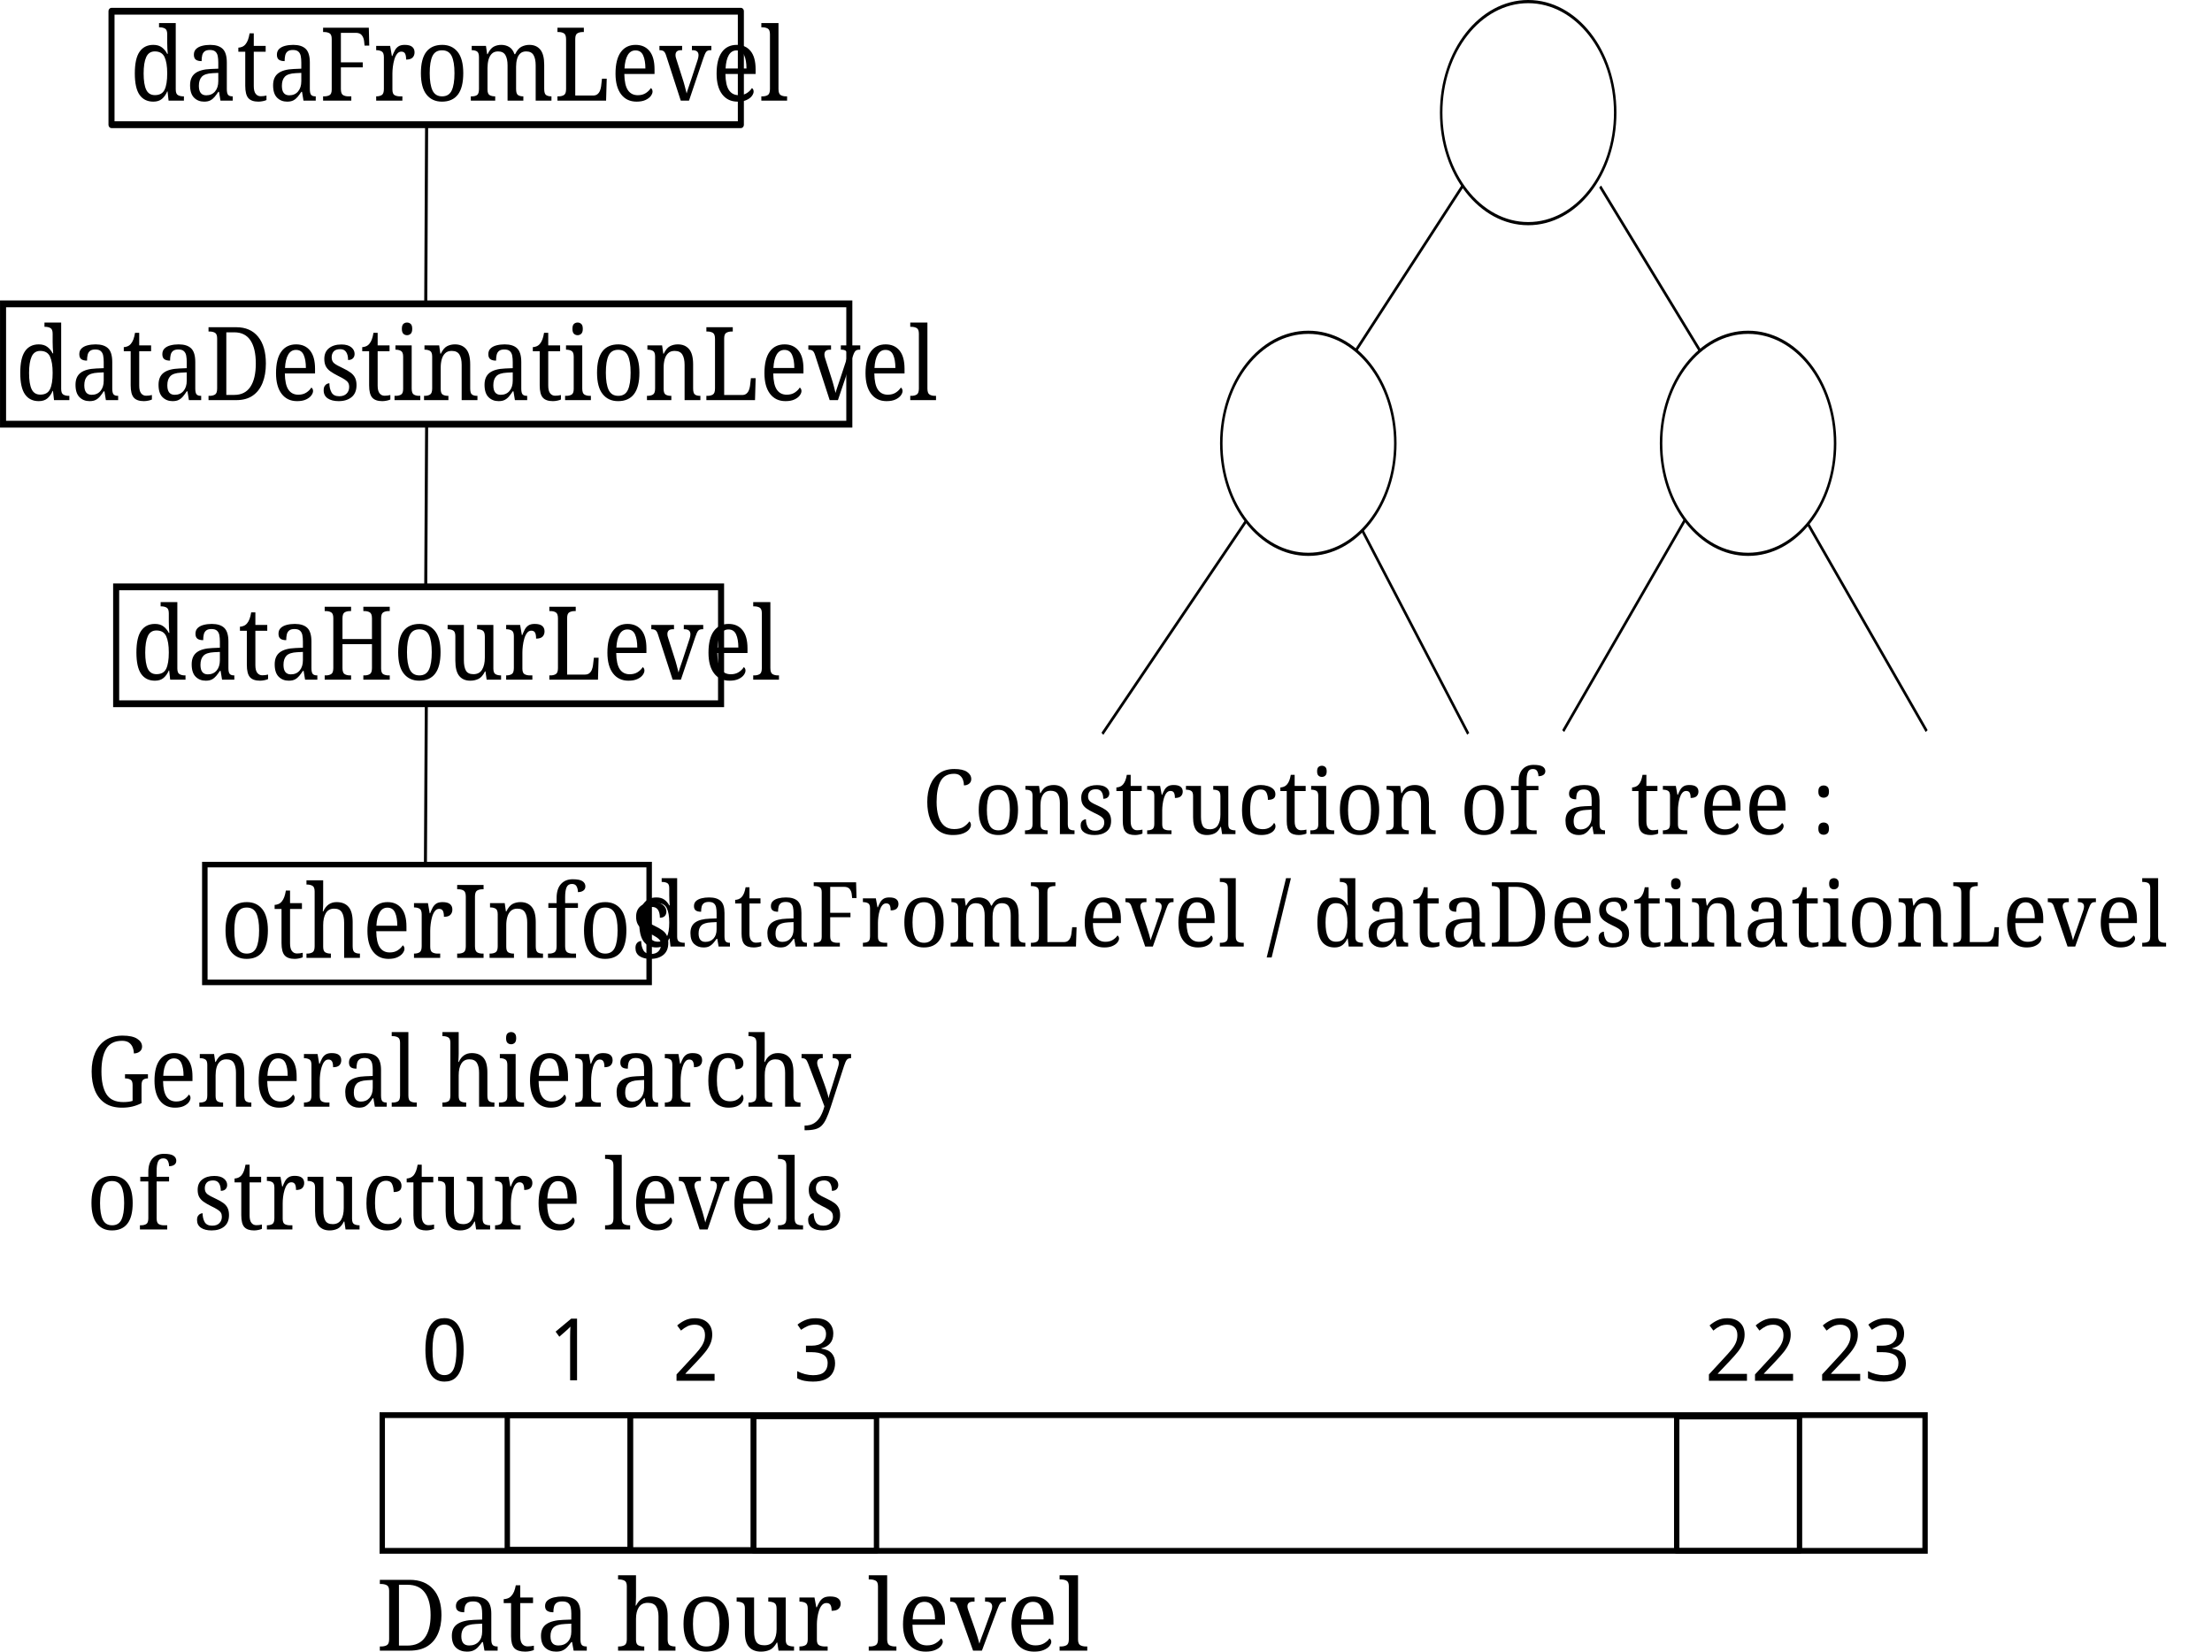
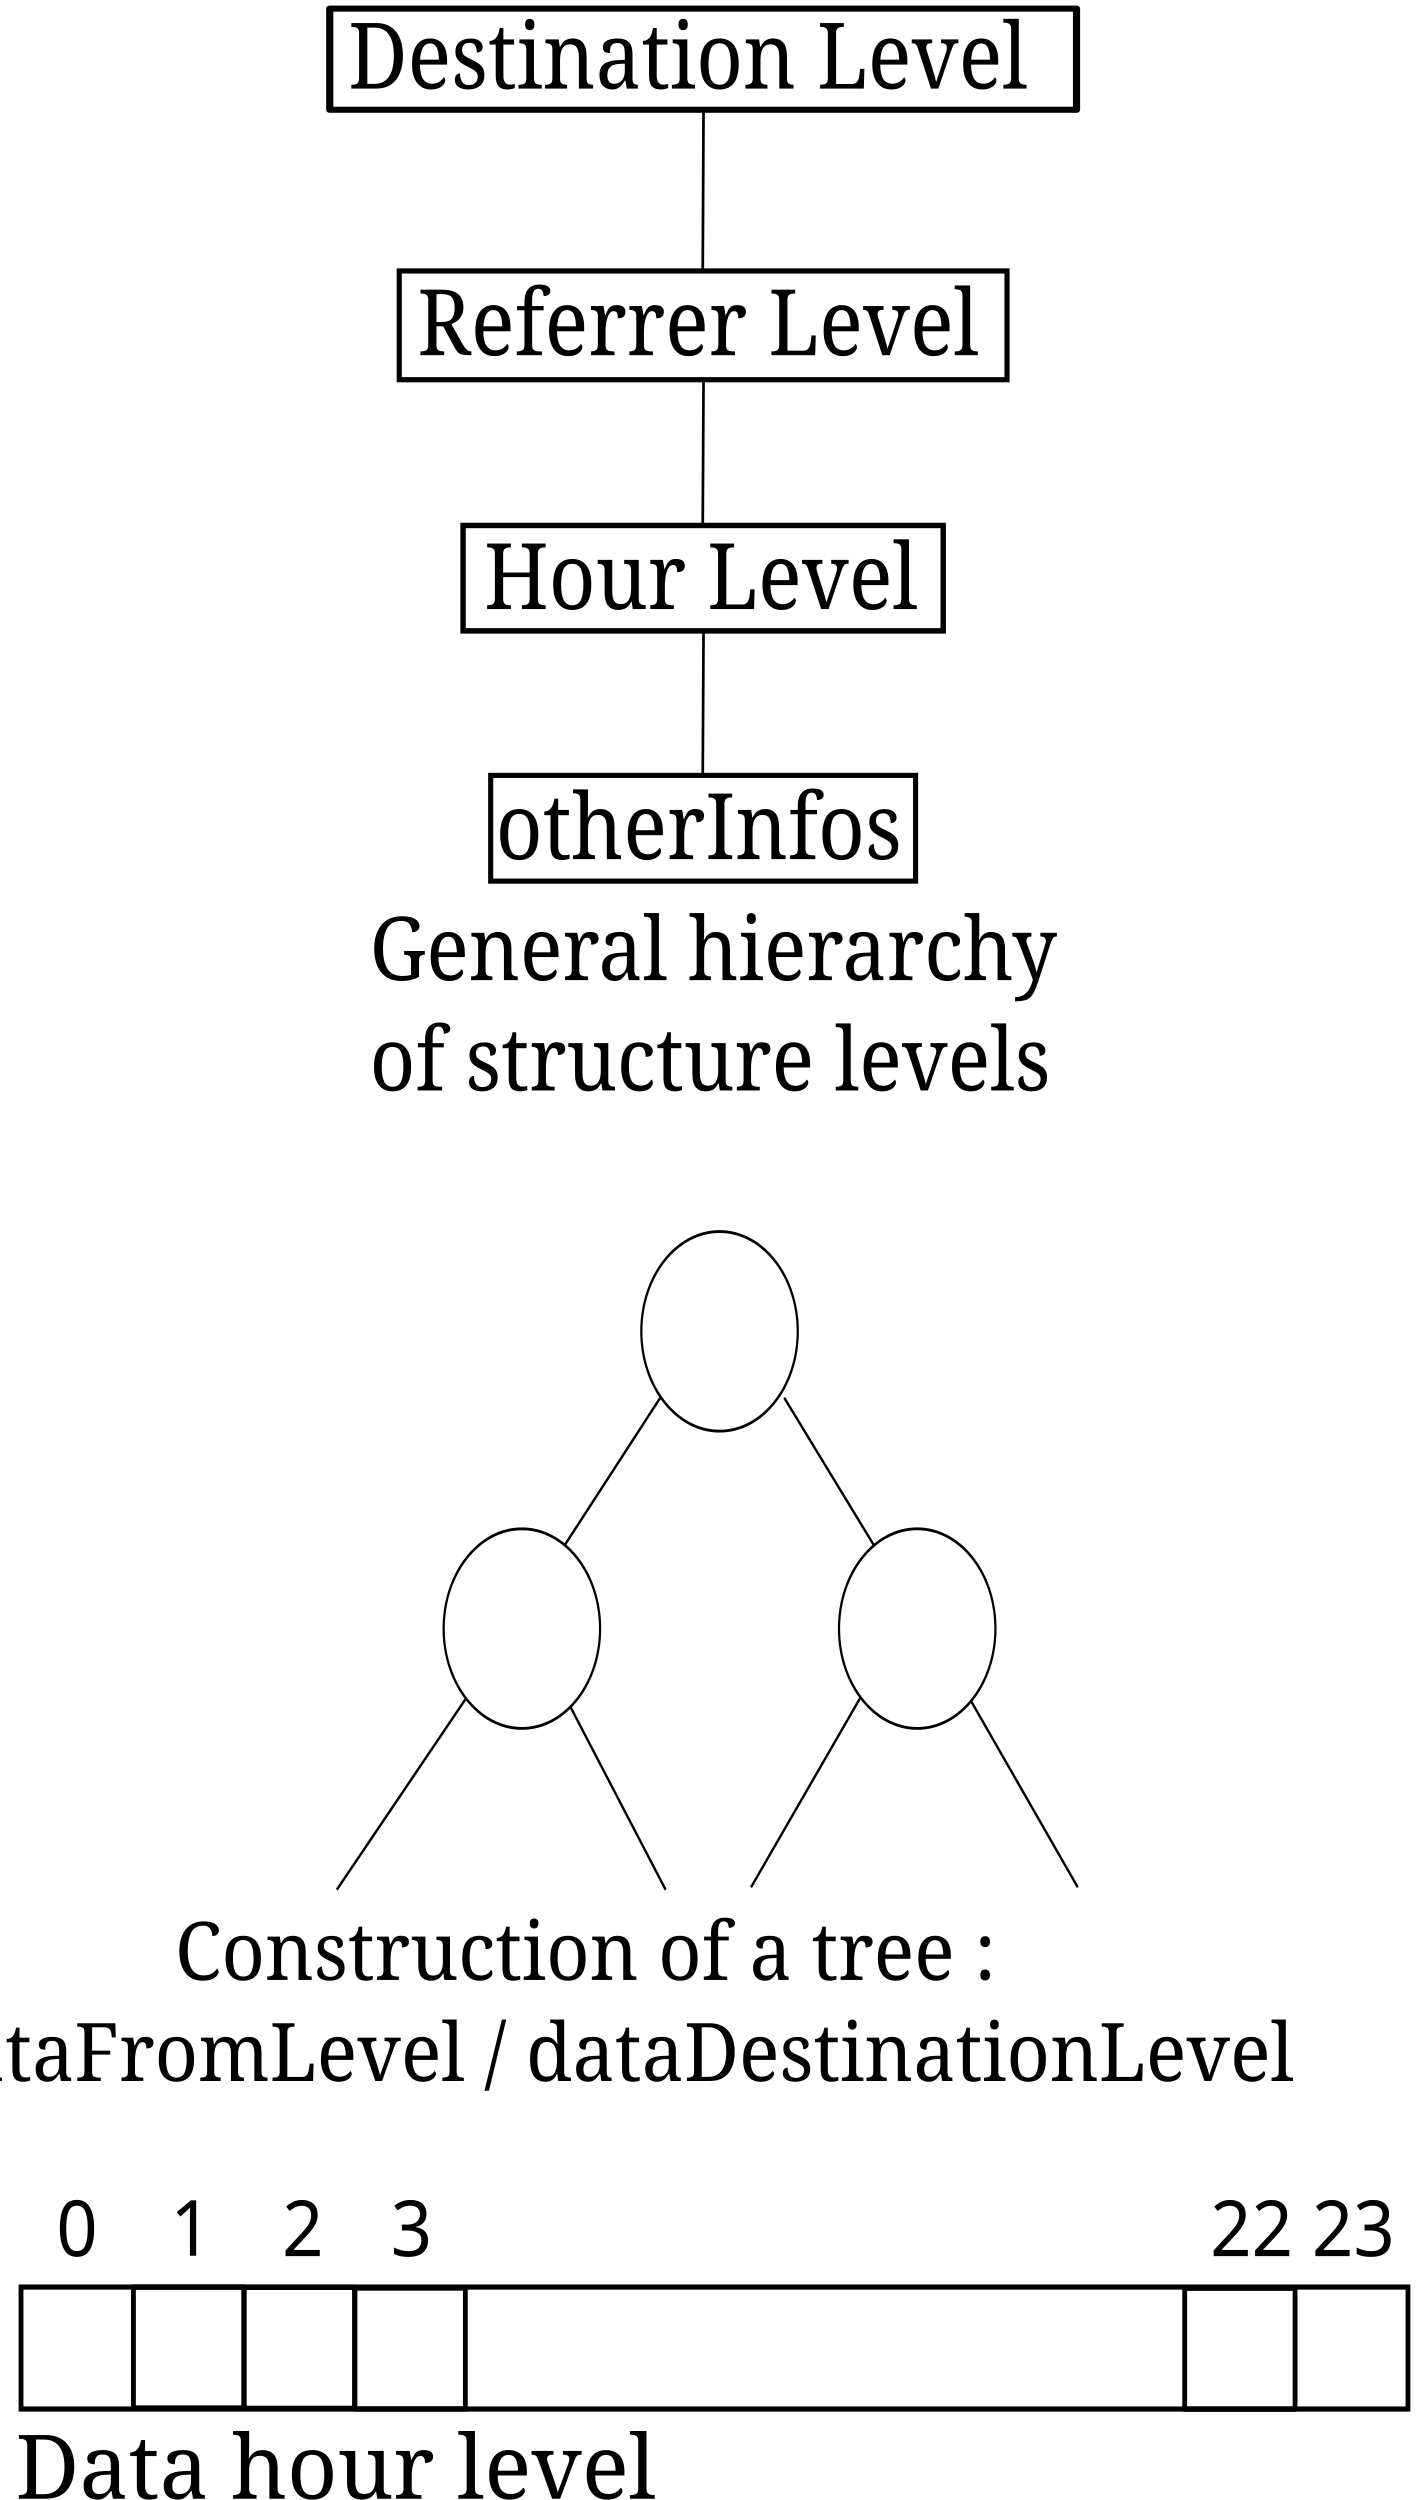
- <svg xmlns="http://www.w3.org/2000/svg" width="392.384" height="292.926" id="svg2" version="1.1">
+ <svg xmlns="http://www.w3.org/2000/svg" width="280.905" height="493.32" id="svg2" version="1.1">
  <defs id="defs4" />
-   <g id="layer1" transform="translate(-54.25871,-251.3339)">
-     <text xml:space="preserve" style="font-size:60px;font-style:normal;font-variant:normal;font-weight:normal;font-stretch:normal;line-height:125%;letter-spacing:0px;word-spacing:0px;fill:#000000;fill-opacity:1;stroke:none;font-family:Vladimir Script;-inkscape-font-specification:Vladimir Script" x="-1095.714" y="130.934" id="text3817">
+   <g id="layer1" transform="translate(-2.202724,-255.3367)">
+     <text xml:space="preserve" style="font-style:normal;font-variant:normal;font-weight:normal;font-stretch:normal;font-size:60px;line-height:125%;font-family:'Vladimir Script';-inkscape-font-specification:'Vladimir Script';letter-spacing:0px;word-spacing:0px;fill:#000000;fill-opacity:1;stroke:none" x="-1095.714" y="130.934" id="text3817">
      <tspan id="tspan3819" x="-1095.714" y="130.934" />
    </text>
-     <text xml:space="preserve" style="font-size:60px;font-style:normal;font-variant:normal;font-weight:normal;font-stretch:normal;line-height:125%;letter-spacing:0px;word-spacing:0px;fill:#000000;fill-opacity:1;stroke:none;font-family:Vladimir Script;-inkscape-font-specification:Vladimir Script" x="101.015" y="565.469" id="text3792">
+     <text xml:space="preserve" style="font-style:normal;font-variant:normal;font-weight:normal;font-stretch:normal;font-size:60px;line-height:125%;font-family:'Vladimir Script';-inkscape-font-specification:'Vladimir Script';letter-spacing:0px;word-spacing:0px;fill:#000000;fill-opacity:1;stroke:none" x="101.015" y="565.469" id="text3792">
      <tspan id="tspan3794" x="101.015" y="565.469" />
    </text>
    <g id="g3054" transform="matrix(0.6123863,0,0,0.604607,21.01999,215.1964)">
-       <g transform="matrix(0.1433098,0,0,0.1883256,523.3455,20.36191)" id="g3992">
+       <g transform="matrix(0.1433098,0,0,0.1883256,227.5294,428.4606)" id="g3992">
        <g id="g4007">
          <g id="g3996" transform="translate(-1639.241,260.0605)">
-             <path style="fill:#000000;fill-opacity:0;fill-rule:nonzero;stroke:#000000;stroke-width:13.032;stroke-linecap:round;stroke-linejoin:round;stroke-miterlimit:4;stroke-opacity:1;stroke-dasharray:none" id="path3900-0" d="m -76.772,165.448 c 0,251.051 -203.517,454.569 -454.569,454.569 -251.051,0 -454.569,-203.517 -454.569,-454.569 0,-251.051 203.517,-454.569 454.569,-454.569 251.051,0 454.569,203.517 454.569,454.569 z" transform="matrix(0.3869002,0,0,0.3804894,1660.61,61.67747)" />
-             <path style="fill:#000000;fill-opacity:0;fill-rule:nonzero;stroke:#000000;stroke-width:13.032;stroke-linecap:round;stroke-linejoin:round;stroke-miterlimit:4;stroke-opacity:1;stroke-dasharray:none" id="path3900-4-3" d="m -76.772,165.448 c 0,251.051 -203.517,454.569 -454.569,454.569 -251.051,0 -454.569,-203.517 -454.569,-454.569 0,-251.051 203.517,-454.569 454.569,-454.569 251.051,0 454.569,203.517 454.569,454.569 z" transform="matrix(0.3869002,0,0,0.3804894,2105.077,576.8553)" />
-             <path style="fill:#000000;fill-opacity:0;fill-rule:nonzero;stroke:#000000;stroke-width:13.032;stroke-linecap:round;stroke-linejoin:round;stroke-miterlimit:4;stroke-opacity:1;stroke-dasharray:none" id="path3900-6-6" d="m -76.772,165.448 c 0,251.051 -203.517,454.569 -454.569,454.569 -251.051,0 -454.569,-203.517 -454.569,-454.569 0,-251.051 203.517,-454.569 454.569,-454.569 251.051,0 454.569,203.517 454.569,454.569 z" transform="matrix(0.3869002,0,0,0.3804894,1216.143,576.8553)" />
-             <path style="fill:none;stroke:#000000;stroke-width:5;stroke-linecap:butt;stroke-linejoin:miter;stroke-miterlimit:4;stroke-opacity:1;stroke-dasharray:none" d="M 1107.542,494.345 1321.694,239.786" id="path3927-2" />
-             <path style="fill:none;stroke:#000000;stroke-width:5;stroke-linecap:butt;stroke-linejoin:miter;stroke-miterlimit:4;stroke-opacity:1;stroke-dasharray:none" d="m 1600.496,239.786 201.871,255.863" id="path3929-4" />
-             <path style="fill:none;stroke:#000000;stroke-width:5;stroke-linecap:butt;stroke-linejoin:miter;stroke-miterlimit:4;stroke-opacity:1;stroke-dasharray:none" d="M 883.782,762.068 594.384,1092.355" id="path3931-5" />
-             <path style="fill:none;stroke:#000000;stroke-width:5;stroke-linecap:butt;stroke-linejoin:miter;stroke-miterlimit:4;stroke-opacity:1;stroke-dasharray:none" d="M 1119.894,775.701 1333.816,1092.355" id="path3933-8" />
-             <path style="fill:none;stroke:#000000;stroke-width:5;stroke-linecap:butt;stroke-linejoin:miter;stroke-miterlimit:4;stroke-opacity:1;stroke-dasharray:none" d="M 1771.496,759.72 1525.816,1088.078" id="path3935-8" />
-             <path style="fill:none;stroke:#000000;stroke-width:5;stroke-linecap:butt;stroke-linejoin:miter;stroke-miterlimit:4;stroke-opacity:1;stroke-dasharray:none" d="m 2021.039,766.039 239.387,322.039" id="path3937-1" />
+             <circle style="fill:#000000;fill-opacity:0;fill-rule:nonzero;stroke:#000000;stroke-width:13.032;stroke-linecap:round;stroke-linejoin:round;stroke-miterlimit:4;stroke-dasharray:none;stroke-opacity:1" id="path3900-0" transform="matrix(0.3869002,0,0,0.3804894,1660.61,61.67747)" cx="-531.34" cy="165.448" r="454.569" />
+             <circle style="fill:#000000;fill-opacity:0;fill-rule:nonzero;stroke:#000000;stroke-width:13.032;stroke-linecap:round;stroke-linejoin:round;stroke-miterlimit:4;stroke-dasharray:none;stroke-opacity:1" id="path3900-4-3" transform="matrix(0.3869002,0,0,0.3804894,2105.077,576.8553)" cx="-531.34" cy="165.448" r="454.569" />
+             <circle style="fill:#000000;fill-opacity:0;fill-rule:nonzero;stroke:#000000;stroke-width:13.032;stroke-linecap:round;stroke-linejoin:round;stroke-miterlimit:4;stroke-dasharray:none;stroke-opacity:1" id="path3900-6-6" transform="matrix(0.3869002,0,0,0.3804894,1216.143,576.8553)" cx="-531.34" cy="165.448" r="454.569" />
+             <path style="fill:none;stroke:#000000;stroke-width:5;stroke-linecap:butt;stroke-linejoin:miter;stroke-miterlimit:4;stroke-dasharray:none;stroke-opacity:1" d="M 1107.542,494.345 1321.694,239.786" id="path3927-2" />
+             <path style="fill:none;stroke:#000000;stroke-width:5;stroke-linecap:butt;stroke-linejoin:miter;stroke-miterlimit:4;stroke-dasharray:none;stroke-opacity:1" d="m 1600.496,239.786 201.871,255.863" id="path3929-4" />
+             <path style="fill:none;stroke:#000000;stroke-width:5;stroke-linecap:butt;stroke-linejoin:miter;stroke-miterlimit:4;stroke-dasharray:none;stroke-opacity:1" d="M 883.782,762.068 594.384,1092.355" id="path3931-5" />
+             <path style="fill:none;stroke:#000000;stroke-width:5;stroke-linecap:butt;stroke-linejoin:miter;stroke-miterlimit:4;stroke-dasharray:none;stroke-opacity:1" d="M 1119.894,775.701 1333.816,1092.355" id="path3933-8" />
+             <path style="fill:none;stroke:#000000;stroke-width:5;stroke-linecap:butt;stroke-linejoin:miter;stroke-miterlimit:4;stroke-dasharray:none;stroke-opacity:1" d="M 1771.496,759.72 1525.816,1088.078" id="path3935-8" />
+             <path style="fill:none;stroke:#000000;stroke-width:5;stroke-linecap:butt;stroke-linejoin:miter;stroke-miterlimit:4;stroke-dasharray:none;stroke-opacity:1" d="m 2021.039,766.039 239.387,322.039" id="path3937-1" />
          </g>
-           <text xml:space="preserve" style="font-size:154.32px;font-style:normal;font-variant:normal;font-weight:normal;font-stretch:normal;line-height:125%;letter-spacing:0px;word-spacing:0px;fill:#000000;fill-opacity:1;stroke:none;font-family:Cambria;-inkscape-font-specification:Cambria" x="-180.187" y="1661.639" id="text3986" transform="scale(1.101382,0.9079505)">
+           <text xml:space="preserve" style="font-style:normal;font-variant:normal;font-weight:normal;font-stretch:normal;font-size:154.32px;line-height:125%;font-family:Cambria;-inkscape-font-specification:Cambria;letter-spacing:0px;word-spacing:0px;fill:#000000;fill-opacity:1;stroke:none" x="-180.187" y="1661.639" id="text3986" transform="scale(1.101382,0.9079505)">
            <tspan x="-180.187" y="1661.639" id="tspan3990" style="text-align:center;text-anchor:middle">Construction of a tree :</tspan>
            <tspan x="-180.187" y="1854.54" id="tspan3994" style="text-align:center;text-anchor:middle">dataFromLevel / dataDestinationLevel</tspan>
          </text>
        </g>
      </g>
-       <g transform="matrix(0.931746,0,0,0.9177547,145.644,435.4641)" id="g3958">
+       <g transform="matrix(0.931746,0,0,0.9177547,-43.31237,773.3459)" id="g3958">
        <g id="g3878" transform="matrix(0.417599,0,0,0.4600446,98.77902,-18.7747)">
-           <rect y="134.323" x="-186.787" height="94.286" width="1148.571" id="rect2985" style="fill:#000000;fill-opacity:0;fill-rule:nonzero;stroke:#000000;stroke-width:4;stroke-miterlimit:4;stroke-opacity:1;stroke-dasharray:none" />
-           <rect y="135.131" x="89.762" height="93.439" width="91.419" id="rect3765-5" style="fill:#000000;fill-opacity:0;fill-rule:nonzero;stroke:#000000;stroke-width:4;stroke-linecap:round;stroke-linejoin:round;stroke-miterlimit:4;stroke-opacity:1;stroke-dasharray:none" />
-           <rect y="134.614" x="-1.995" height="93.439" width="91.419" id="rect3765-2" style="fill:#000000;fill-opacity:0;fill-rule:nonzero;stroke:#000000;stroke-width:4;stroke-linecap:round;stroke-linejoin:round;stroke-miterlimit:4;stroke-opacity:1;stroke-dasharray:none" />
-           <rect y="135.277" x="776.895" height="93.439" width="91.419" id="rect3765-3" style="fill:#000000;fill-opacity:0;fill-rule:nonzero;stroke:#000000;stroke-width:4;stroke-linecap:round;stroke-linejoin:round;stroke-miterlimit:4;stroke-opacity:1;stroke-dasharray:none" />
-           <rect y="134.386" x="-93.692" height="93.439" width="91.419" id="rect3765-6" style="fill:#000000;fill-opacity:0;fill-rule:nonzero;stroke:#000000;stroke-width:4;stroke-linecap:round;stroke-linejoin:round;stroke-miterlimit:4;stroke-opacity:1;stroke-dasharray:none" />
-           <text id="text3813" y="110.421" x="-157.584" style="font-size:60px;font-style:normal;font-variant:normal;font-weight:normal;font-stretch:normal;line-height:125%;letter-spacing:0px;word-spacing:0px;fill:#000000;fill-opacity:1;stroke:none;font-family:Calibri;-inkscape-font-specification:Calibri" xml:space="preserve">
+           <rect y="134.323" x="-186.787" height="94.286" width="1148.571" id="rect2985" style="fill:#000000;fill-opacity:0;fill-rule:nonzero;stroke:#000000;stroke-width:4;stroke-miterlimit:4;stroke-dasharray:none;stroke-opacity:1" />
+           <rect y="135.131" x="89.762" height="93.439" width="91.419" id="rect3765-5" style="fill:#000000;fill-opacity:0;fill-rule:nonzero;stroke:#000000;stroke-width:4;stroke-linecap:round;stroke-linejoin:round;stroke-miterlimit:4;stroke-dasharray:none;stroke-opacity:1" />
+           <rect y="134.614" x="-1.995" height="93.439" width="91.419" id="rect3765-2" style="fill:#000000;fill-opacity:0;fill-rule:nonzero;stroke:#000000;stroke-width:4;stroke-linecap:round;stroke-linejoin:round;stroke-miterlimit:4;stroke-dasharray:none;stroke-opacity:1" />
+           <rect y="135.277" x="776.895" height="93.439" width="91.419" id="rect3765-3" style="fill:#000000;fill-opacity:0;fill-rule:nonzero;stroke:#000000;stroke-width:4;stroke-linecap:round;stroke-linejoin:round;stroke-miterlimit:4;stroke-dasharray:none;stroke-opacity:1" />
+           <rect y="134.386" x="-93.692" height="93.439" width="91.419" id="rect3765-6" style="fill:#000000;fill-opacity:0;fill-rule:nonzero;stroke:#000000;stroke-width:4;stroke-linecap:round;stroke-linejoin:round;stroke-miterlimit:4;stroke-dasharray:none;stroke-opacity:1" />
+           <text id="text3813" y="110.421" x="-157.584" style="font-style:normal;font-variant:normal;font-weight:normal;font-stretch:normal;font-size:60px;line-height:125%;font-family:Calibri;-inkscape-font-specification:Calibri;letter-spacing:0px;word-spacing:0px;fill:#000000;fill-opacity:1;stroke:none" xml:space="preserve">
            <tspan y="110.421" x="-157.584" id="tspan3815">0</tspan>
          </text>
-           <text id="text3813-8" y="110.421" x="119.422" style="font-size:60px;font-style:normal;font-variant:normal;font-weight:normal;font-stretch:normal;line-height:125%;letter-spacing:0px;word-spacing:0px;fill:#000000;fill-opacity:1;stroke:none;font-family:Calibri;-inkscape-font-specification:Calibri" xml:space="preserve">
+           <text id="text3813-8" y="110.421" x="119.422" style="font-style:normal;font-variant:normal;font-weight:normal;font-stretch:normal;font-size:60px;line-height:125%;font-family:Calibri;-inkscape-font-specification:Calibri;letter-spacing:0px;word-spacing:0px;fill:#000000;fill-opacity:1;stroke:none" xml:space="preserve">
            <tspan y="110.421" x="119.422" id="tspan3815-8">3</tspan>
          </text>
-           <text id="text3813-2" y="110.128" x="-63.064" style="font-size:60px;font-style:normal;font-variant:normal;font-weight:normal;font-stretch:normal;line-height:125%;letter-spacing:0px;word-spacing:0px;fill:#000000;fill-opacity:1;stroke:none;font-family:Calibri;-inkscape-font-specification:Calibri" xml:space="preserve">
+           <text id="text3813-2" y="110.128" x="-63.064" style="font-style:normal;font-variant:normal;font-weight:normal;font-stretch:normal;font-size:60px;line-height:125%;font-family:Calibri;-inkscape-font-specification:Calibri;letter-spacing:0px;word-spacing:0px;fill:#000000;fill-opacity:1;stroke:none" xml:space="preserve">
            <tspan y="110.128" x="-63.064" id="tspan3815-7">1</tspan>
          </text>
-           <text id="text3813-7" y="110.421" x="29.422" style="font-size:60px;font-style:normal;font-variant:normal;font-weight:normal;font-stretch:normal;line-height:125%;letter-spacing:0px;word-spacing:0px;fill:#000000;fill-opacity:1;stroke:none;font-family:Calibri;-inkscape-font-specification:Calibri" xml:space="preserve">
+           <text id="text3813-7" y="110.421" x="29.422" style="font-style:normal;font-variant:normal;font-weight:normal;font-stretch:normal;font-size:60px;line-height:125%;font-family:Calibri;-inkscape-font-specification:Calibri;letter-spacing:0px;word-spacing:0px;fill:#000000;fill-opacity:1;stroke:none" xml:space="preserve">
            <tspan y="110.421" x="29.422" id="tspan3815-1">2</tspan>
          </text>
-           <text id="text3813-26" y="110.421" x="797.993" style="font-size:60px;font-style:normal;font-variant:normal;font-weight:normal;font-stretch:normal;line-height:125%;letter-spacing:0px;word-spacing:0px;fill:#000000;fill-opacity:1;stroke:none;font-family:Calibri;-inkscape-font-specification:Calibri" xml:space="preserve">
+           <text id="text3813-26" y="110.421" x="797.993" style="font-style:normal;font-variant:normal;font-weight:normal;font-stretch:normal;font-size:60px;line-height:125%;font-family:Calibri;-inkscape-font-specification:Calibri;letter-spacing:0px;word-spacing:0px;fill:#000000;fill-opacity:1;stroke:none" xml:space="preserve">
            <tspan y="110.421" x="797.993" id="tspan3815-0">22</tspan>
          </text>
-           <text id="text3813-4" y="110.421" x="882.279" style="font-size:60px;font-style:normal;font-variant:normal;font-weight:normal;font-stretch:normal;line-height:125%;letter-spacing:0px;word-spacing:0px;fill:#000000;fill-opacity:1;stroke:none;font-family:Calibri;-inkscape-font-specification:Calibri" xml:space="preserve">
+           <text id="text3813-4" y="110.421" x="882.279" style="font-style:normal;font-variant:normal;font-weight:normal;font-stretch:normal;font-size:60px;line-height:125%;font-family:Calibri;-inkscape-font-specification:Calibri;letter-spacing:0px;word-spacing:0px;fill:#000000;fill-opacity:1;stroke:none" xml:space="preserve">
            <tspan y="110.421" x="882.279" id="tspan3815-9">23</tspan>
          </text>
        </g>
-         <text xml:space="preserve" style="font-size:30.982px;font-style:normal;font-variant:normal;font-weight:normal;font-stretch:normal;line-height:125%;letter-spacing:0px;word-spacing:0px;fill:#000000;fill-opacity:1;stroke:none;font-family:Cambria;-inkscape-font-specification:Cambria" x="19.317" y="115.644" id="text3954" transform="scale(0.9775661,1.022949)">
+         <text xml:space="preserve" style="font-style:normal;font-variant:normal;font-weight:normal;font-stretch:normal;font-size:30.982px;line-height:125%;font-family:Cambria;-inkscape-font-specification:Cambria;letter-spacing:0px;word-spacing:0px;fill:#000000;fill-opacity:1;stroke:none" x="19.317" y="115.644" id="text3954" transform="scale(0.9775661,1.022949)">
          <tspan id="tspan3956" x="19.317" y="115.644">Data hour level</tspan>
        </text>
      </g>
-       <g transform="matrix(0.8736681,0,0,0.8932367,-0.6370644,-354.4903)" id="g4022">
-         <g id="g3925">
-           <g transform="matrix(0.50138,0,0,0.5589289,-50.59787,309.626)" id="g3852">
-             <g id="g3819">
-               <text id="text3796" y="510.92" x="236.376" style="font-size:60px;font-style:normal;font-variant:normal;font-weight:normal;font-stretch:normal;line-height:125%;letter-spacing:0px;word-spacing:0px;fill:#000000;fill-opacity:1;stroke:none;font-family:Vladimir Script;-inkscape-font-specification:Vladimir Script" xml:space="preserve">
-                 <tspan style="font-style:normal;font-variant:normal;font-weight:normal;font-stretch:normal;font-family:Cambria;-inkscape-font-specification:Cambria" y="510.92" x="236.376" id="tspan3798">dataDestinationLevel</tspan>
-               </text>
-             </g>
-             <rect style="fill:#000000;fill-opacity:0;fill-rule:nonzero;stroke:#000000;stroke-width:4;stroke-miterlimit:4;stroke-opacity:1;stroke-dasharray:none" id="rect3810" width="559.624" height="70.711" x="228.294" y="454.352" />
+       <g transform="matrix(0.8736681,0,0,0.8932367,8.383829,-352.663)" id="g4022">
+         <g id="g3453" transform="translate(-21.71265,4.676137)">
+           <g transform="matrix(0.50138,0,0,0.5589289,12.36951,308.6907)" id="g3819">
+             <text xml:space="preserve" style="font-style:normal;font-variant:normal;font-weight:normal;font-stretch:normal;font-size:60px;line-height:125%;font-family:'Vladimir Script';-inkscape-font-specification:'Vladimir Script';letter-spacing:0px;word-spacing:0px;fill:#000000;fill-opacity:1;stroke:none" x="236.376" y="510.92" id="text3796">
+               <tspan id="tspan3798" x="236.376" y="510.92" style="font-style:normal;font-variant:normal;font-weight:normal;font-stretch:normal;font-family:Cambria;-inkscape-font-specification:Cambria">Referrer Level</tspan>
+             </text>
          </g>
-           <g transform="matrix(0.50138,0,0,0.5589289,63.88727,325.7884)" id="g3845">
-             <g id="g3823">
-               <text id="text3012" y="646.281" x="84.853" style="font-size:60px;font-style:normal;font-variant:normal;font-weight:normal;font-stretch:normal;line-height:125%;letter-spacing:0px;word-spacing:0px;fill:#000000;fill-opacity:1;stroke:none;font-family:Vladimir Script;-inkscape-font-specification:Vladimir Script" xml:space="preserve">
-                 <tspan id="tspan3804" style="font-style:normal;font-variant:normal;font-weight:normal;font-stretch:normal;stroke:none;font-family:Cambria;-inkscape-font-specification:Cambria" y="646.281" x="84.853">dataHourLevel</tspan>
-               </text>
-             </g>
-             <rect style="fill:#000000;fill-opacity:0;fill-rule:nonzero;stroke:none" id="rect3808" width="410.122" height="68.69" x="76.772" y="597.794" />
-             <rect style="fill:#000000;fill-opacity:0;fill-rule:nonzero;stroke:#000000;stroke-width:4;stroke-miterlimit:4;stroke-opacity:1;stroke-dasharray:none" id="rect3815" width="400.02" height="68.69" x="74.751" y="591.733" />
+           <rect y="563.467" x="124.195" height="39.741" width="224.161" id="rect3810" style="fill:#000000;fill-opacity:0;fill-rule:nonzero;stroke:#000000;stroke-width:1.898;stroke-miterlimit:4;stroke-dasharray:none;stroke-opacity:1" />
+           <g transform="matrix(0.50138,0,0,0.5589289,112.9292,325.7884)" id="g3823">
+             <text xml:space="preserve" style="font-style:normal;font-variant:normal;font-weight:normal;font-stretch:normal;font-size:60px;line-height:125%;font-family:'Vladimir Script';-inkscape-font-specification:'Vladimir Script';letter-spacing:0px;word-spacing:0px;fill:#000000;fill-opacity:1;stroke:none" x="84.853" y="646.281" id="text3012">
+               <tspan x="84.853" y="646.281" style="font-style:normal;font-variant:normal;font-weight:normal;font-stretch:normal;font-family:Cambria;-inkscape-font-specification:Cambria;stroke:none" id="tspan3804">Hour Level</tspan>
+             </text>
          </g>
-           <g transform="matrix(0.50138,0,0,0.5589289,-11.59971,32.84418)" id="g3837">
-             <g id="g3833">
-               <text id="text3800" y="830.129" x="234.355" style="font-size:60px;font-style:normal;font-variant:normal;font-weight:normal;font-stretch:normal;line-height:125%;letter-spacing:0px;word-spacing:0px;fill:#000000;fill-opacity:1;stroke:none;font-family:Vladimir Script;-inkscape-font-specification:Vladimir Script" xml:space="preserve">
-                 <tspan style="font-style:normal;font-variant:normal;font-weight:normal;font-stretch:normal;font-family:Cambria;-inkscape-font-specification:Cambria" y="830.129" x="234.355" id="tspan3802">dataFromLevel</tspan>
-               </text>
-             </g>
-             <g id="g3827">
-               <g id="g3830">
-                 <rect style="fill:#000000;fill-opacity:0;fill-rule:nonzero;stroke:#000000;stroke-width:4;stroke-linecap:round;stroke-linejoin:round;stroke-miterlimit:4;stroke-opacity:1;stroke-dasharray:none" id="rect3817" width="416.183" height="66.67" x="222.234" y="777.601" />
-               </g>
+           <rect y="659.912" x="133.463" height="38.393" width="205.627" id="rect3808" style="fill:#000000;fill-opacity:0;fill-rule:nonzero;stroke:none" />
+           <rect y="656.463" x="147.733" height="38.517" width="177.086" id="rect3815" style="fill:#000000;fill-opacity:0;fill-rule:nonzero;stroke:#000000;stroke-width:1.993;stroke-miterlimit:4;stroke-dasharray:none;stroke-opacity:1" />
+           <g transform="matrix(0.50138,0,0,0.5589289,-12.11743,32.84418)" id="g3833">
+             <text xml:space="preserve" style="font-style:normal;font-variant:normal;font-weight:normal;font-stretch:normal;font-size:60px;line-height:125%;font-family:'Vladimir Script';-inkscape-font-specification:'Vladimir Script';letter-spacing:0px;word-spacing:0px;fill:#000000;fill-opacity:1;stroke:none" x="234.355" y="830.129" id="text3800">
+               <tspan id="tspan3802" x="234.355" y="830.129" style="font-style:normal;font-variant:normal;font-weight:normal;font-stretch:normal;font-family:Cambria;-inkscape-font-specification:Cambria">Destination Level</tspan>
+             </text>
+           </g>
+           <g transform="matrix(0.6617861,0,0,0.5543859,-48.50688,36.52824)" id="g3827">
+             <g id="g3830">
+               <rect y="777.601" x="222.234" height="66.67" width="416.183" id="rect3817" style="fill:#000000;fill-opacity:0;fill-rule:nonzero;stroke:#000000;stroke-width:4;stroke-linecap:round;stroke-linejoin:round;stroke-miterlimit:4;stroke-dasharray:none;stroke-opacity:1" />
            </g>
          </g>
-           <path id="path3858" d="m 204.015,563.024 0.284,-57.924" style="fill:none;stroke:#000000;stroke-width:1.012px;stroke-linecap:butt;stroke-linejoin:miter;stroke-opacity:1" />
-           <path id="path3860" d="m 204.009,656.321 0.296,-52.467" style="fill:none;stroke:#000000;stroke-width:1px;stroke-linecap:butt;stroke-linejoin:miter;stroke-opacity:1" />
-           <g transform="translate(48.84569,-4.293148)" id="g3900">
-             <g id="g3823-7" transform="matrix(0.50138,0,0,0.5589289,44.58854,421.4525)">
-               <text id="text3012-4" y="646.281" x="84.853" style="font-size:60px;font-style:normal;font-variant:normal;font-weight:normal;font-stretch:normal;line-height:125%;letter-spacing:0px;word-spacing:0px;fill:#000000;fill-opacity:1;stroke:none;font-family:Vladimir Script;-inkscape-font-specification:Vladimir Script" xml:space="preserve">
-                 <tspan id="tspan3804-0" style="font-style:normal;font-variant:normal;font-weight:normal;font-stretch:normal;stroke:none;font-family:Cambria;-inkscape-font-specification:Cambria" y="646.281" x="84.853">otherInfos</tspan>
-               </text>
-             </g>
-             <rect style="fill:#000000;fill-opacity:0;fill-rule:nonzero;stroke:none" id="rect3808-9" width="205.627" height="38.393" x="83.08" y="755.577" />
-             <rect style="fill:#000000;fill-opacity:0;fill-rule:nonzero;stroke:#000000;stroke-width:1.822;stroke-miterlimit:4;stroke-opacity:1;stroke-dasharray:none" id="rect3815-4" width="147.32" height="38.689" x="81.919" y="752.041" />
+           <path id="path3858" d="m 236.134,563.024 0.284,-57.924" style="fill:none;stroke:#000000;stroke-width:1.012px;stroke-linecap:butt;stroke-linejoin:miter;stroke-opacity:1" />
+           <path id="path3860" d="m 236.128,656.321 0.296,-52.467" style="fill:none;stroke:#000000;stroke-width:1px;stroke-linecap:butt;stroke-linejoin:miter;stroke-opacity:1" />
+           <g transform="matrix(0.50138,0,0,0.5589289,117.2331,417.1594)" id="g3823-7">
+             <text xml:space="preserve" style="font-style:normal;font-variant:normal;font-weight:normal;font-stretch:normal;font-size:60px;line-height:125%;font-family:'Vladimir Script';-inkscape-font-specification:'Vladimir Script';letter-spacing:0px;word-spacing:0px;fill:#000000;fill-opacity:1;stroke:none" x="84.853" y="646.281" id="text3012-4">
+               <tspan x="84.853" y="646.281" style="font-style:normal;font-variant:normal;font-weight:normal;font-stretch:normal;font-family:Cambria;-inkscape-font-specification:Cambria;stroke:none" id="tspan3804-0">otherInfos</tspan>
+             </text>
          </g>
-           <path id="path3860-8" d="m 203.903,748.023 0.296,-52.467" style="fill:none;stroke:#000000;stroke-width:1px;stroke-linecap:butt;stroke-linejoin:miter;stroke-opacity:1" />
+           <rect y="751.283" x="133.463" height="38.393" width="205.627" id="rect3808-9" style="fill:#000000;fill-opacity:0;fill-rule:nonzero;stroke:none" />
+           <rect y="747.776" x="157.924" height="38.633" width="156.705" id="rect3815-4" style="fill:#000000;fill-opacity:0;fill-rule:nonzero;stroke:#000000;stroke-width:1.878;stroke-miterlimit:4;stroke-dasharray:none;stroke-opacity:1" />
+           <path id="path3860-8" d="m 236.128,748.023 0.296,-52.467" style="fill:none;stroke:#000000;stroke-width:1px;stroke-linecap:butt;stroke-linejoin:miter;stroke-opacity:1" />
        </g>
-         <text xml:space="preserve" style="font-size:30.725px;font-style:normal;font-variant:normal;font-weight:normal;font-stretch:normal;line-height:125%;letter-spacing:0px;word-spacing:0px;fill:#000000;fill-opacity:1;stroke:none;font-family:Cambria;-inkscape-font-specification:Cambria" x="96.134" y="788.036" id="text3980" transform="scale(0.9525848,1.049775)">
+         <text xml:space="preserve" style="font-style:normal;font-variant:normal;font-weight:normal;font-stretch:normal;font-size:30.725px;line-height:125%;font-family:Cambria;-inkscape-font-specification:Cambria;letter-spacing:0px;word-spacing:0px;fill:#000000;fill-opacity:1;stroke:none" x="96.134" y="788.036" id="text3980" transform="scale(0.9525848,1.049775)">
          <tspan id="tspan3982" x="96.134" y="788.036">General hierarchy </tspan>
          <tspan x="96.134" y="826.443" id="tspan3984">of structure levels</tspan>
        </text>
      </g>
    </g>
  </g>
</svg>
